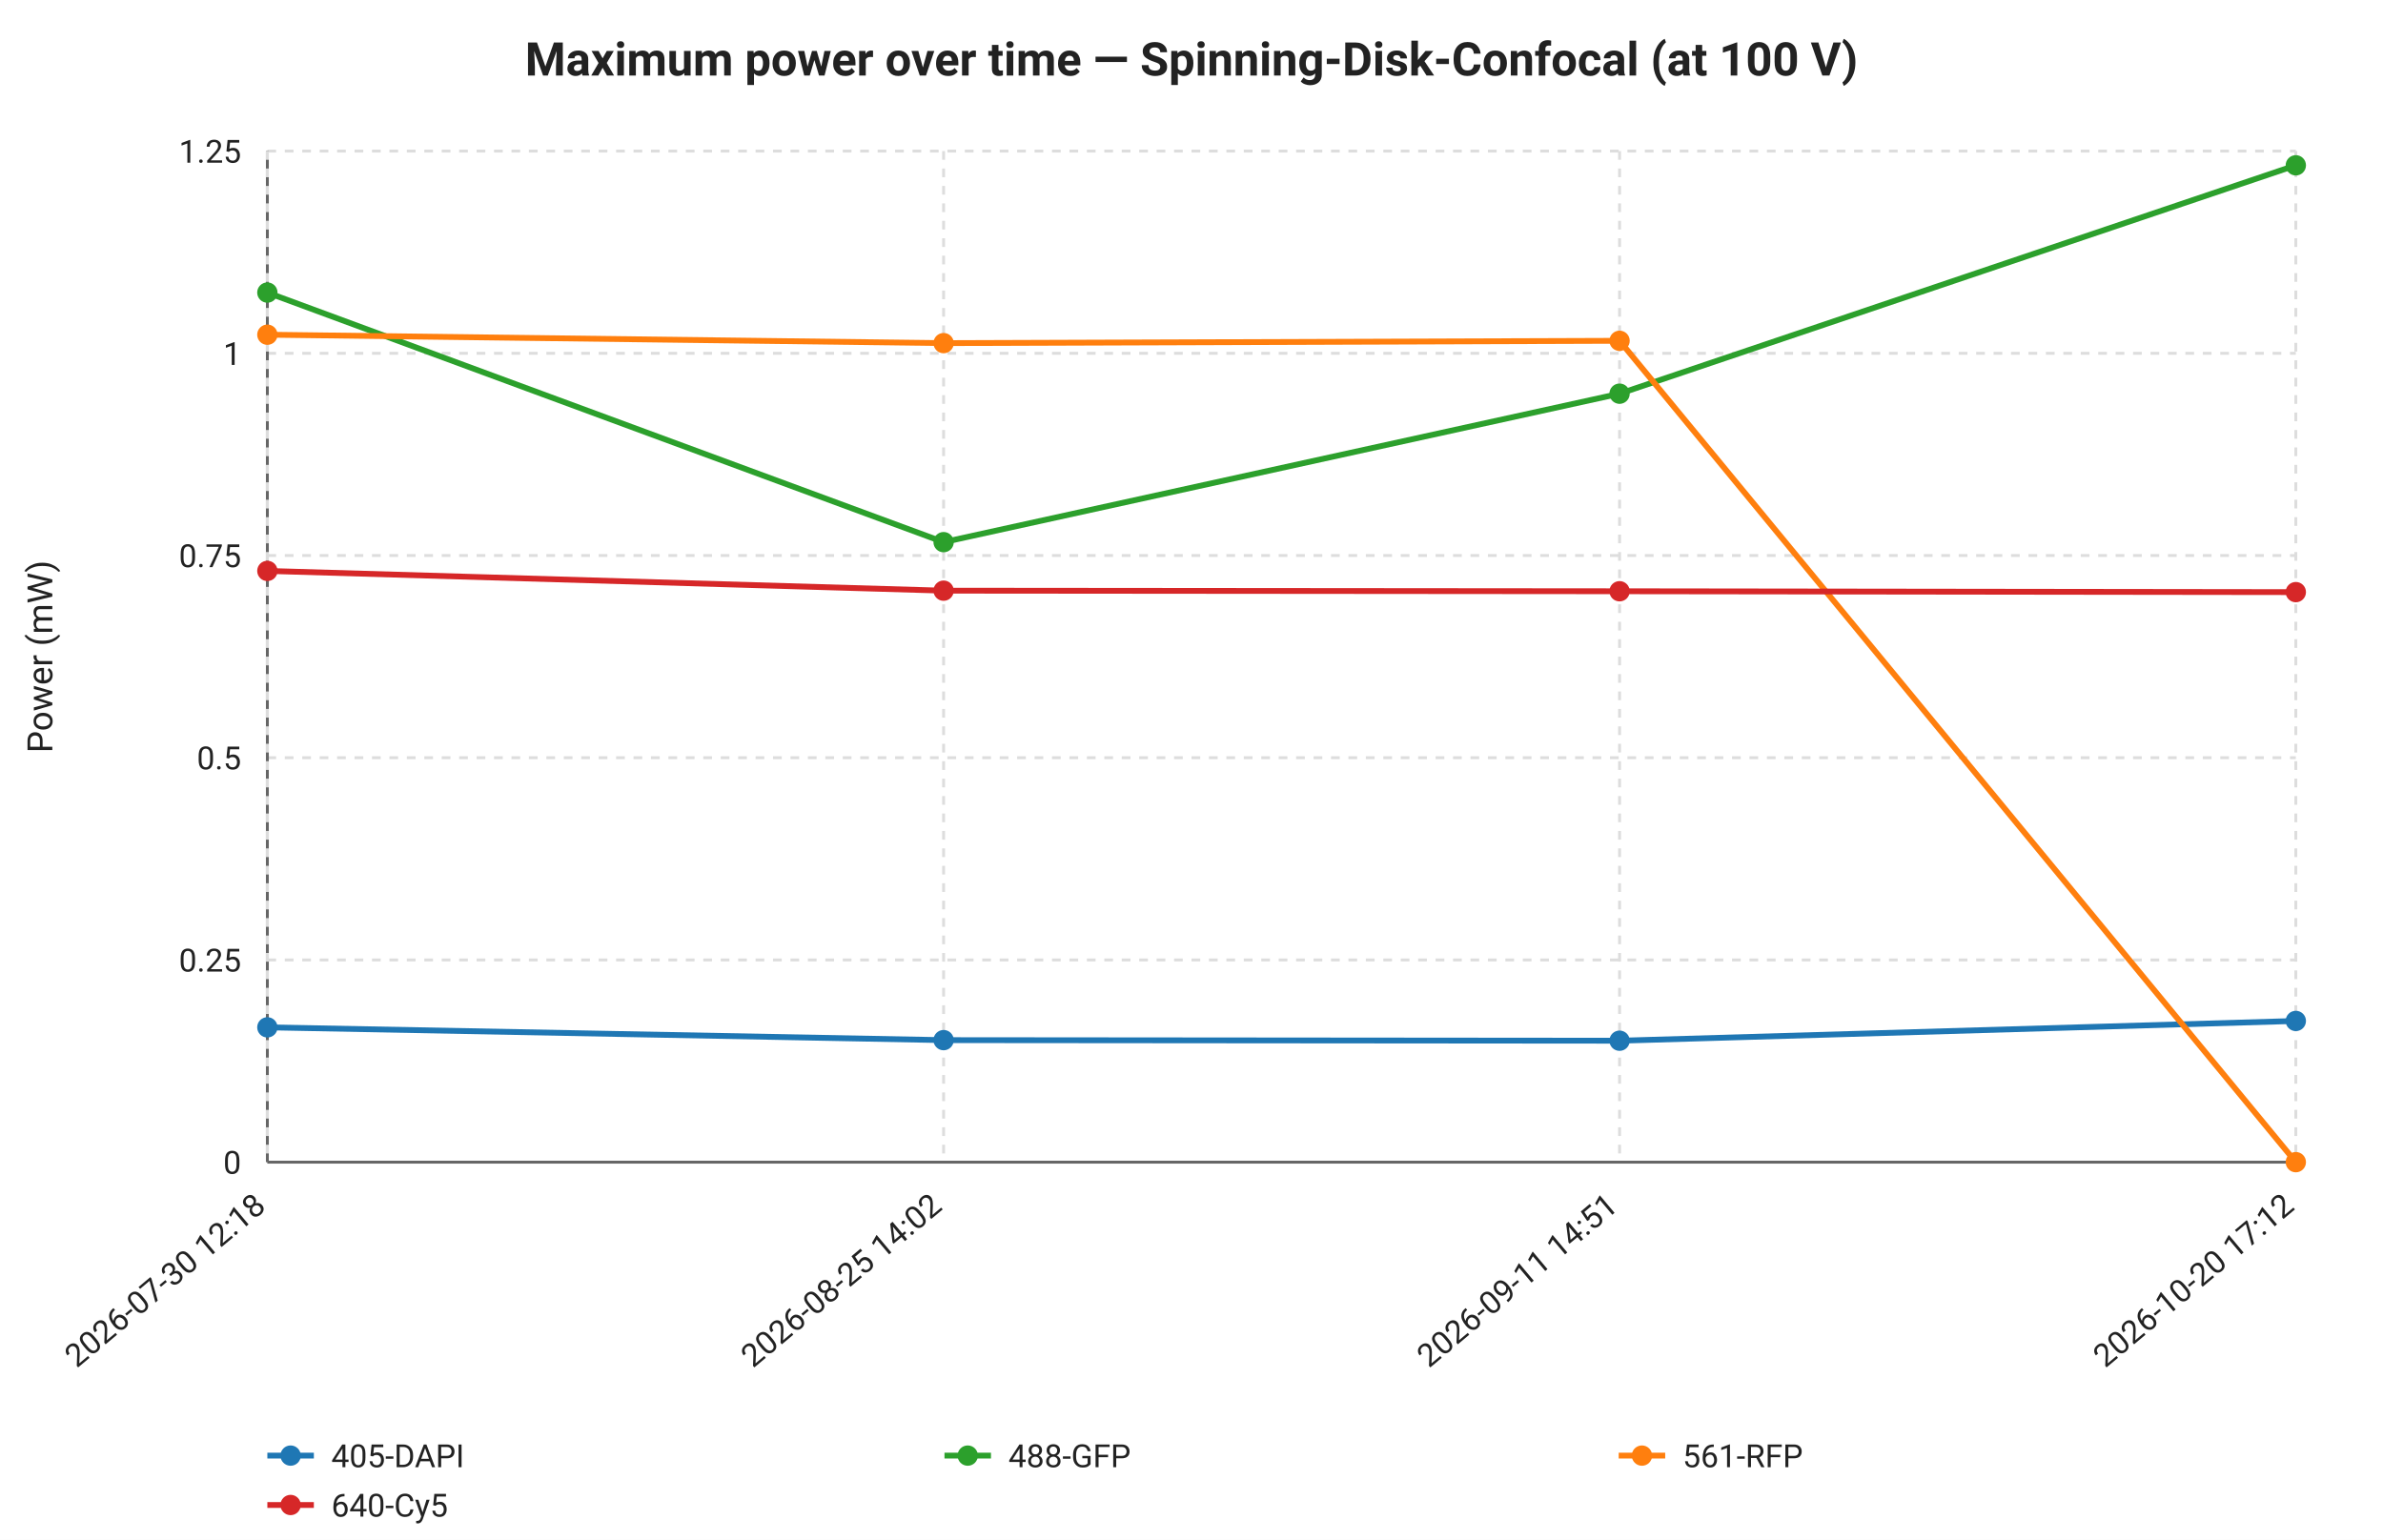
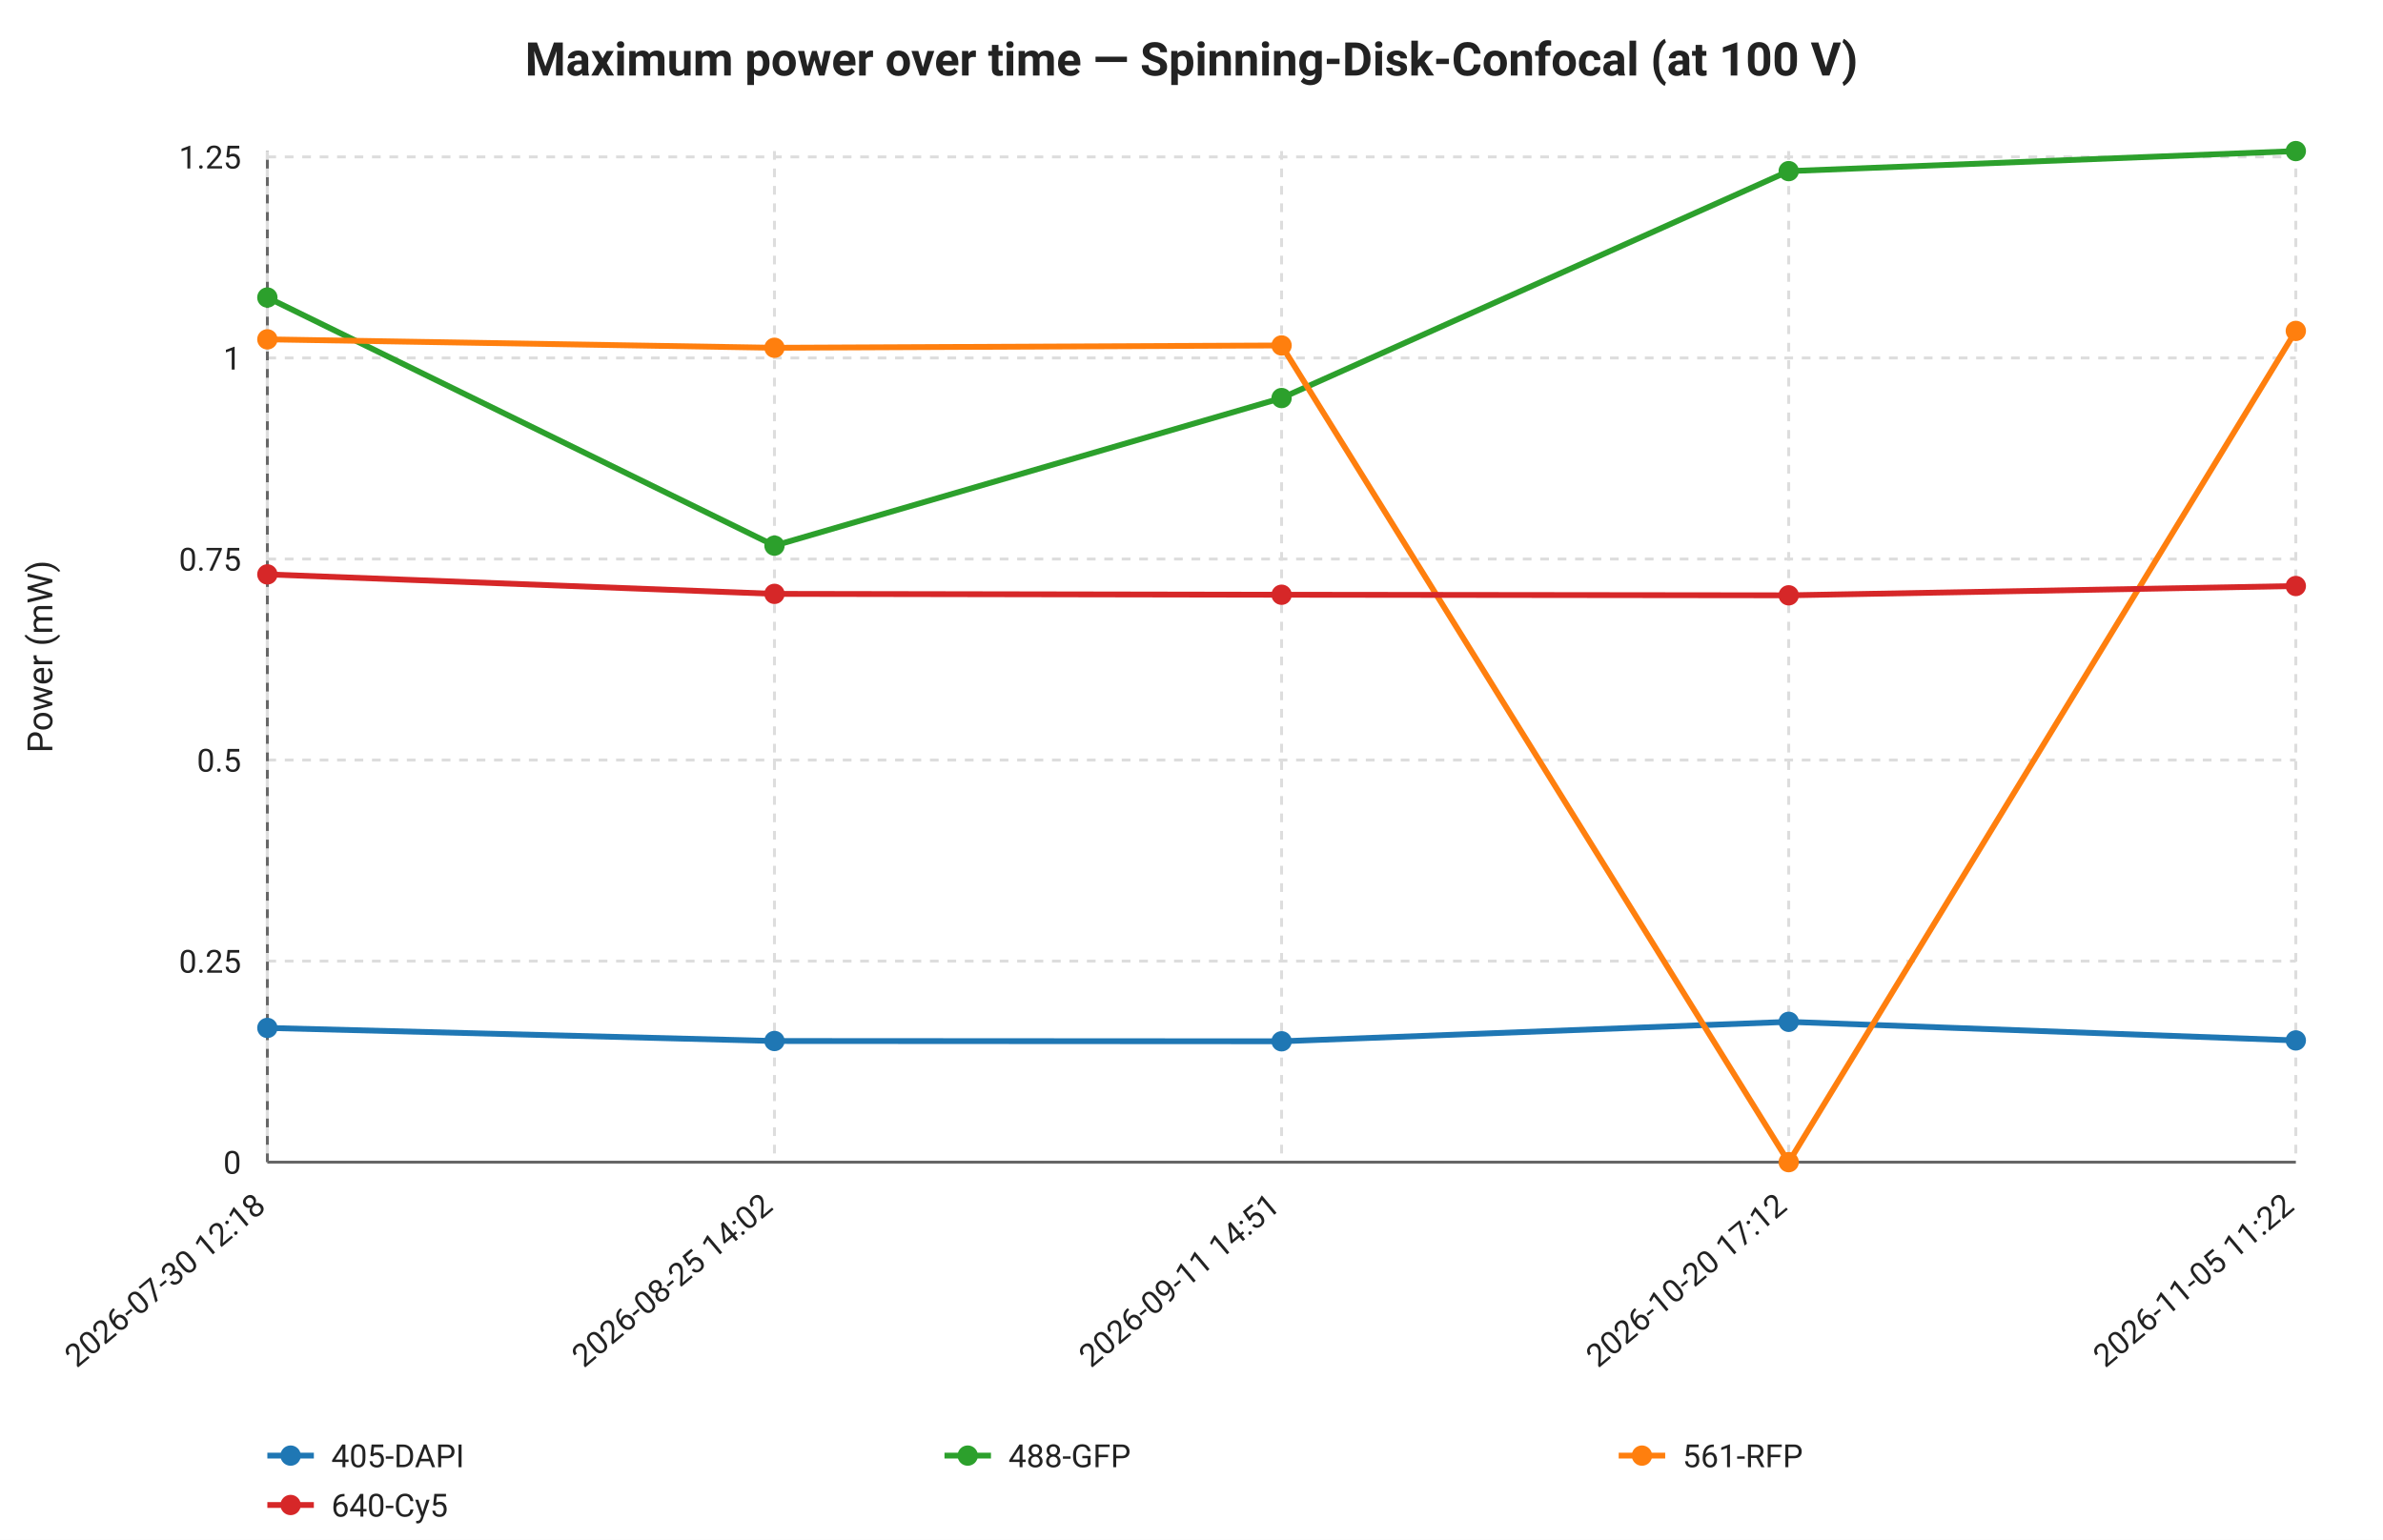
<svg xmlns="http://www.w3.org/2000/svg" viewBox="0 0 820 530" width="100%" role="img" aria-label="Maximum power over time — Spinning-Disk-Confocal (at 100 V)" style="max-width:100%;height:auto;font-family:system-ui,-apple-system,Segoe UI,Roboto,sans-serif">
  <style>.hp-bg{fill:#fff}.hp-fg{fill:#222}.hp-ax{stroke:#666}.hp-gr{stroke:#ddd}@media (prefers-color-scheme:dark){.hp-bg{fill:#0d1117}.hp-fg{fill:#e6edf3}.hp-ax{stroke:#8b949e}.hp-gr{stroke:#30363d}}</style>
  <rect class="hp-bg" x="0" y="0" width="820" height="530" />
  <text class="hp-fg" x="410" y="26" text-anchor="middle" font-size="16" font-weight="600">Maximum power over time — Spinning-Disk-Confocal (at 100 V)</text>
  <line class="hp-gr" x1="92" y1="400.0" x2="790" y2="400.0" stroke-dasharray="3 3" />
  <text class="hp-fg" x="83" y="404.0" text-anchor="end" font-size="11">0</text>
-   <line class="hp-gr" x1="92" y1="330.4" x2="790" y2="330.4" stroke-dasharray="3 3" />
-   <text class="hp-fg" x="83" y="334.4" text-anchor="end" font-size="11">0.25</text>
-   <line class="hp-gr" x1="92" y1="260.8" x2="790" y2="260.8" stroke-dasharray="3 3" />
-   <text class="hp-fg" x="83" y="264.8" text-anchor="end" font-size="11">0.5</text>
-   <line class="hp-gr" x1="92" y1="191.2" x2="790" y2="191.2" stroke-dasharray="3 3" />
-   <text class="hp-fg" x="83" y="195.2" text-anchor="end" font-size="11">0.75</text>
-   <line class="hp-gr" x1="92" y1="121.6" x2="790" y2="121.6" stroke-dasharray="3 3" />
-   <text class="hp-fg" x="83" y="125.6" text-anchor="end" font-size="11">1</text>
-   <line class="hp-gr" x1="92" y1="52.0" x2="790" y2="52.0" stroke-dasharray="3 3" />
-   <text class="hp-fg" x="83" y="56.0" text-anchor="end" font-size="11">1.25</text>
+   <line class="hp-gr" x1="92" y1="330.8" x2="790" y2="330.8" stroke-dasharray="3 3" />
+   <text class="hp-fg" x="83" y="334.8" text-anchor="end" font-size="11">0.25</text>
+   <line class="hp-gr" x1="92" y1="261.6" x2="790" y2="261.6" stroke-dasharray="3 3" />
+   <text class="hp-fg" x="83" y="265.6" text-anchor="end" font-size="11">0.5</text>
+   <line class="hp-gr" x1="92" y1="192.4" x2="790" y2="192.4" stroke-dasharray="3 3" />
+   <text class="hp-fg" x="83" y="196.4" text-anchor="end" font-size="11">0.75</text>
+   <line class="hp-gr" x1="92" y1="123.2" x2="790" y2="123.2" stroke-dasharray="3 3" />
+   <text class="hp-fg" x="83" y="127.2" text-anchor="end" font-size="11">1</text>
+   <line class="hp-gr" x1="92" y1="54.0" x2="790" y2="54.0" stroke-dasharray="3 3" />
+   <text class="hp-fg" x="83" y="58.0" text-anchor="end" font-size="11">1.25</text>
  <line class="hp-ax" x1="92" y1="52" x2="92" y2="400" />
  <line class="hp-ax" x1="92" y1="400" x2="790" y2="400" />
  <text class="hp-fg" x="18" y="226" font-size="12" text-anchor="middle" transform="rotate(-90 18 226)">Power (mW)</text>
  <line class="hp-gr" x1="92.0" y1="52" x2="92.0" y2="400" stroke-dasharray="3 3" />
  <text class="hp-fg" x="92.0" y="416" font-size="11" text-anchor="end" transform="rotate(-40 92.0 416)">2026-07-30 12:18</text>
-   <line class="hp-gr" x1="324.7" y1="52" x2="324.7" y2="400" stroke-dasharray="3 3" />
-   <text class="hp-fg" x="324.7" y="416" font-size="11" text-anchor="end" transform="rotate(-40 324.7 416)">2026-08-25 14:02</text>
-   <line class="hp-gr" x1="557.3" y1="52" x2="557.3" y2="400" stroke-dasharray="3 3" />
-   <text class="hp-fg" x="557.3" y="416" font-size="11" text-anchor="end" transform="rotate(-40 557.3 416)">2026-09-11 14:51</text>
+   <line class="hp-gr" x1="266.5" y1="52" x2="266.5" y2="400" stroke-dasharray="3 3" />
+   <text class="hp-fg" x="266.5" y="416" font-size="11" text-anchor="end" transform="rotate(-40 266.5 416)">2026-08-25 14:02</text>
+   <line class="hp-gr" x1="441.0" y1="52" x2="441.0" y2="400" stroke-dasharray="3 3" />
+   <text class="hp-fg" x="441.0" y="416" font-size="11" text-anchor="end" transform="rotate(-40 441.0 416)">2026-09-11 14:51</text>
+   <line class="hp-gr" x1="615.5" y1="52" x2="615.5" y2="400" stroke-dasharray="3 3" />
+   <text class="hp-fg" x="615.5" y="416" font-size="11" text-anchor="end" transform="rotate(-40 615.5 416)">2026-10-20 17:12</text>
  <line class="hp-gr" x1="790.0" y1="52" x2="790.0" y2="400" stroke-dasharray="3 3" />
-   <text class="hp-fg" x="790.0" y="416" font-size="11" text-anchor="end" transform="rotate(-40 790.0 416)">2026-10-20 17:12</text>
-   <polyline fill="none" stroke="#1f77b4" stroke-width="2" points="92.0,353.6 324.7,358.0 557.3,358.2 790.0,351.4" />
-   <circle cx="92.0" cy="353.6" r="3.5" fill="#1f77b4" />
-   <circle cx="324.7" cy="358.0" r="3.5" fill="#1f77b4" />
-   <circle cx="557.3" cy="358.2" r="3.5" fill="#1f77b4" />
-   <circle cx="790.0" cy="351.4" r="3.5" fill="#1f77b4" />
-   <polyline fill="none" stroke="#2ca02c" stroke-width="2" points="92.0,100.7 324.7,186.6 557.3,135.5 790.0,56.9" />
-   <circle cx="92.0" cy="100.7" r="3.5" fill="#2ca02c" />
-   <circle cx="324.7" cy="186.6" r="3.5" fill="#2ca02c" />
-   <circle cx="557.3" cy="135.5" r="3.5" fill="#2ca02c" />
-   <circle cx="790.0" cy="56.9" r="3.5" fill="#2ca02c" />
-   <polyline fill="none" stroke="#ff7f0e" stroke-width="2" points="92.0,115.2 324.7,118.1 557.3,117.3 790.0,400.0" />
-   <circle cx="92.0" cy="115.2" r="3.5" fill="#ff7f0e" />
-   <circle cx="324.7" cy="118.1" r="3.5" fill="#ff7f0e" />
-   <circle cx="557.3" cy="117.3" r="3.5" fill="#ff7f0e" />
-   <circle cx="790.0" cy="400.0" r="3.5" fill="#ff7f0e" />
-   <polyline fill="none" stroke="#d62728" stroke-width="2" points="92.0,196.5 324.7,203.3 557.3,203.5 790.0,203.8" />
-   <circle cx="92.0" cy="196.5" r="3.5" fill="#d62728" />
-   <circle cx="324.7" cy="203.3" r="3.5" fill="#d62728" />
-   <circle cx="557.3" cy="203.5" r="3.5" fill="#d62728" />
-   <circle cx="790.0" cy="203.8" r="3.5" fill="#d62728" />
+   <text class="hp-fg" x="790.0" y="416" font-size="11" text-anchor="end" transform="rotate(-40 790.0 416)">2026-11-05 11:22</text>
+   <polyline fill="none" stroke="#1f77b4" stroke-width="2" points="92.0,353.8 266.5,358.3 441.0,358.4 615.5,351.7 790.0,358.1" />
+   <circle cx="92.0" cy="353.8" r="3.5" fill="#1f77b4" />
+   <circle cx="266.5" cy="358.3" r="3.5" fill="#1f77b4" />
+   <circle cx="441.0" cy="358.4" r="3.5" fill="#1f77b4" />
+   <circle cx="615.5" cy="351.7" r="3.5" fill="#1f77b4" />
+   <circle cx="790.0" cy="358.1" r="3.5" fill="#1f77b4" />
+   <polyline fill="none" stroke="#2ca02c" stroke-width="2" points="92.0,102.4 266.5,187.8 441.0,137.0 615.5,58.9 790.0,52.0" />
+   <circle cx="92.0" cy="102.4" r="3.5" fill="#2ca02c" />
+   <circle cx="266.5" cy="187.8" r="3.5" fill="#2ca02c" />
+   <circle cx="441.0" cy="137.0" r="3.5" fill="#2ca02c" />
+   <circle cx="615.5" cy="58.9" r="3.5" fill="#2ca02c" />
+   <circle cx="790.0" cy="52.0" r="3.5" fill="#2ca02c" />
+   <polyline fill="none" stroke="#ff7f0e" stroke-width="2" points="92.0,116.8 266.5,119.7 441.0,118.9 615.5,400.0 790.0,113.9" />
+   <circle cx="92.0" cy="116.8" r="3.5" fill="#ff7f0e" />
+   <circle cx="266.5" cy="119.7" r="3.5" fill="#ff7f0e" />
+   <circle cx="441.0" cy="118.9" r="3.5" fill="#ff7f0e" />
+   <circle cx="615.5" cy="400.0" r="3.5" fill="#ff7f0e" />
+   <circle cx="790.0" cy="113.9" r="3.5" fill="#ff7f0e" />
+   <polyline fill="none" stroke="#d62728" stroke-width="2" points="92.0,197.7 266.5,204.4 441.0,204.7 615.5,204.9 790.0,201.7" />
+   <circle cx="92.0" cy="197.7" r="3.5" fill="#d62728" />
+   <circle cx="266.5" cy="204.4" r="3.5" fill="#d62728" />
+   <circle cx="441.0" cy="204.7" r="3.5" fill="#d62728" />
+   <circle cx="615.5" cy="204.9" r="3.5" fill="#d62728" />
+   <circle cx="790.0" cy="201.7" r="3.5" fill="#d62728" />
  <line x1="92" y1="501" x2="108" y2="501" stroke="#1f77b4" stroke-width="2" />
  <circle cx="100" cy="501" r="3.5" fill="#1f77b4" />
  <text class="hp-fg" x="114" y="505" font-size="11">405-DAPI</text>
  <line x1="325" y1="501" x2="341" y2="501" stroke="#2ca02c" stroke-width="2" />
  <circle cx="333" cy="501" r="3.5" fill="#2ca02c" />
  <text class="hp-fg" x="347" y="505" font-size="11">488-GFP</text>
  <line x1="557" y1="501" x2="573" y2="501" stroke="#ff7f0e" stroke-width="2" />
  <circle cx="565" cy="501" r="3.5" fill="#ff7f0e" />
  <text class="hp-fg" x="579" y="505" font-size="11">561-RFP</text>
  <line x1="92" y1="518" x2="108" y2="518" stroke="#d62728" stroke-width="2" />
  <circle cx="100" cy="518" r="3.5" fill="#d62728" />
  <text class="hp-fg" x="114" y="522" font-size="11">640-Cy5</text>
</svg>
